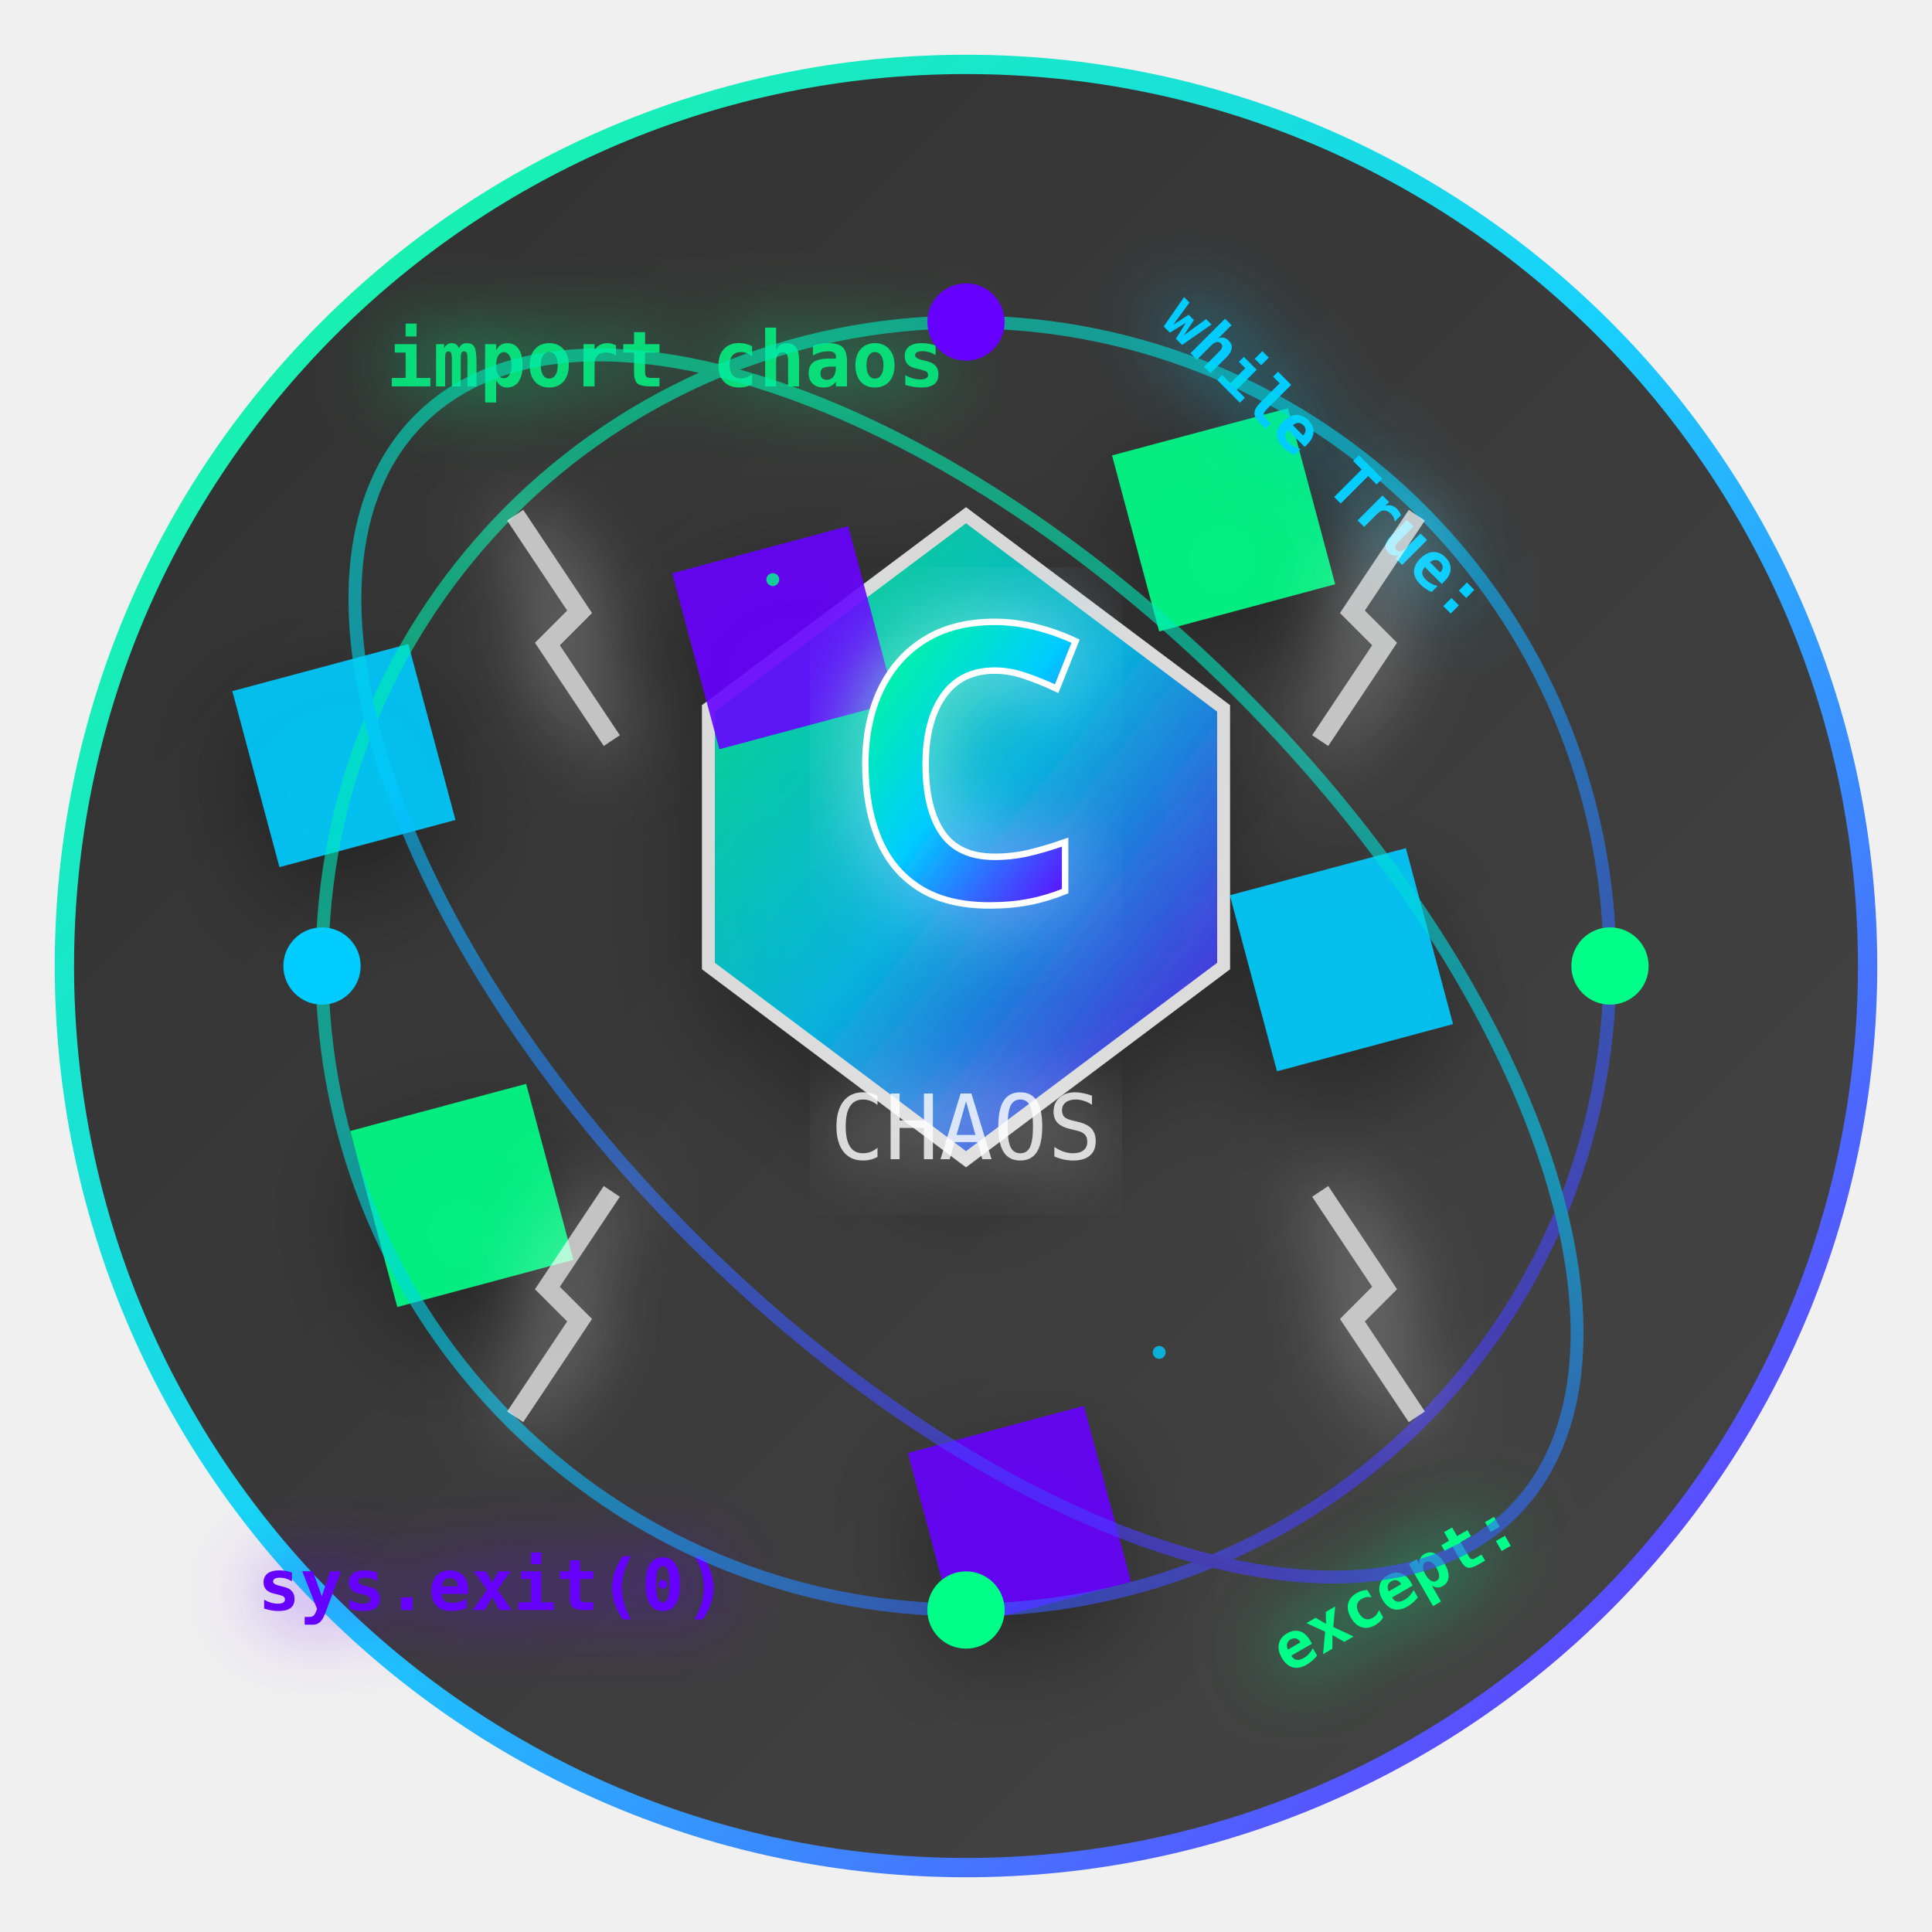
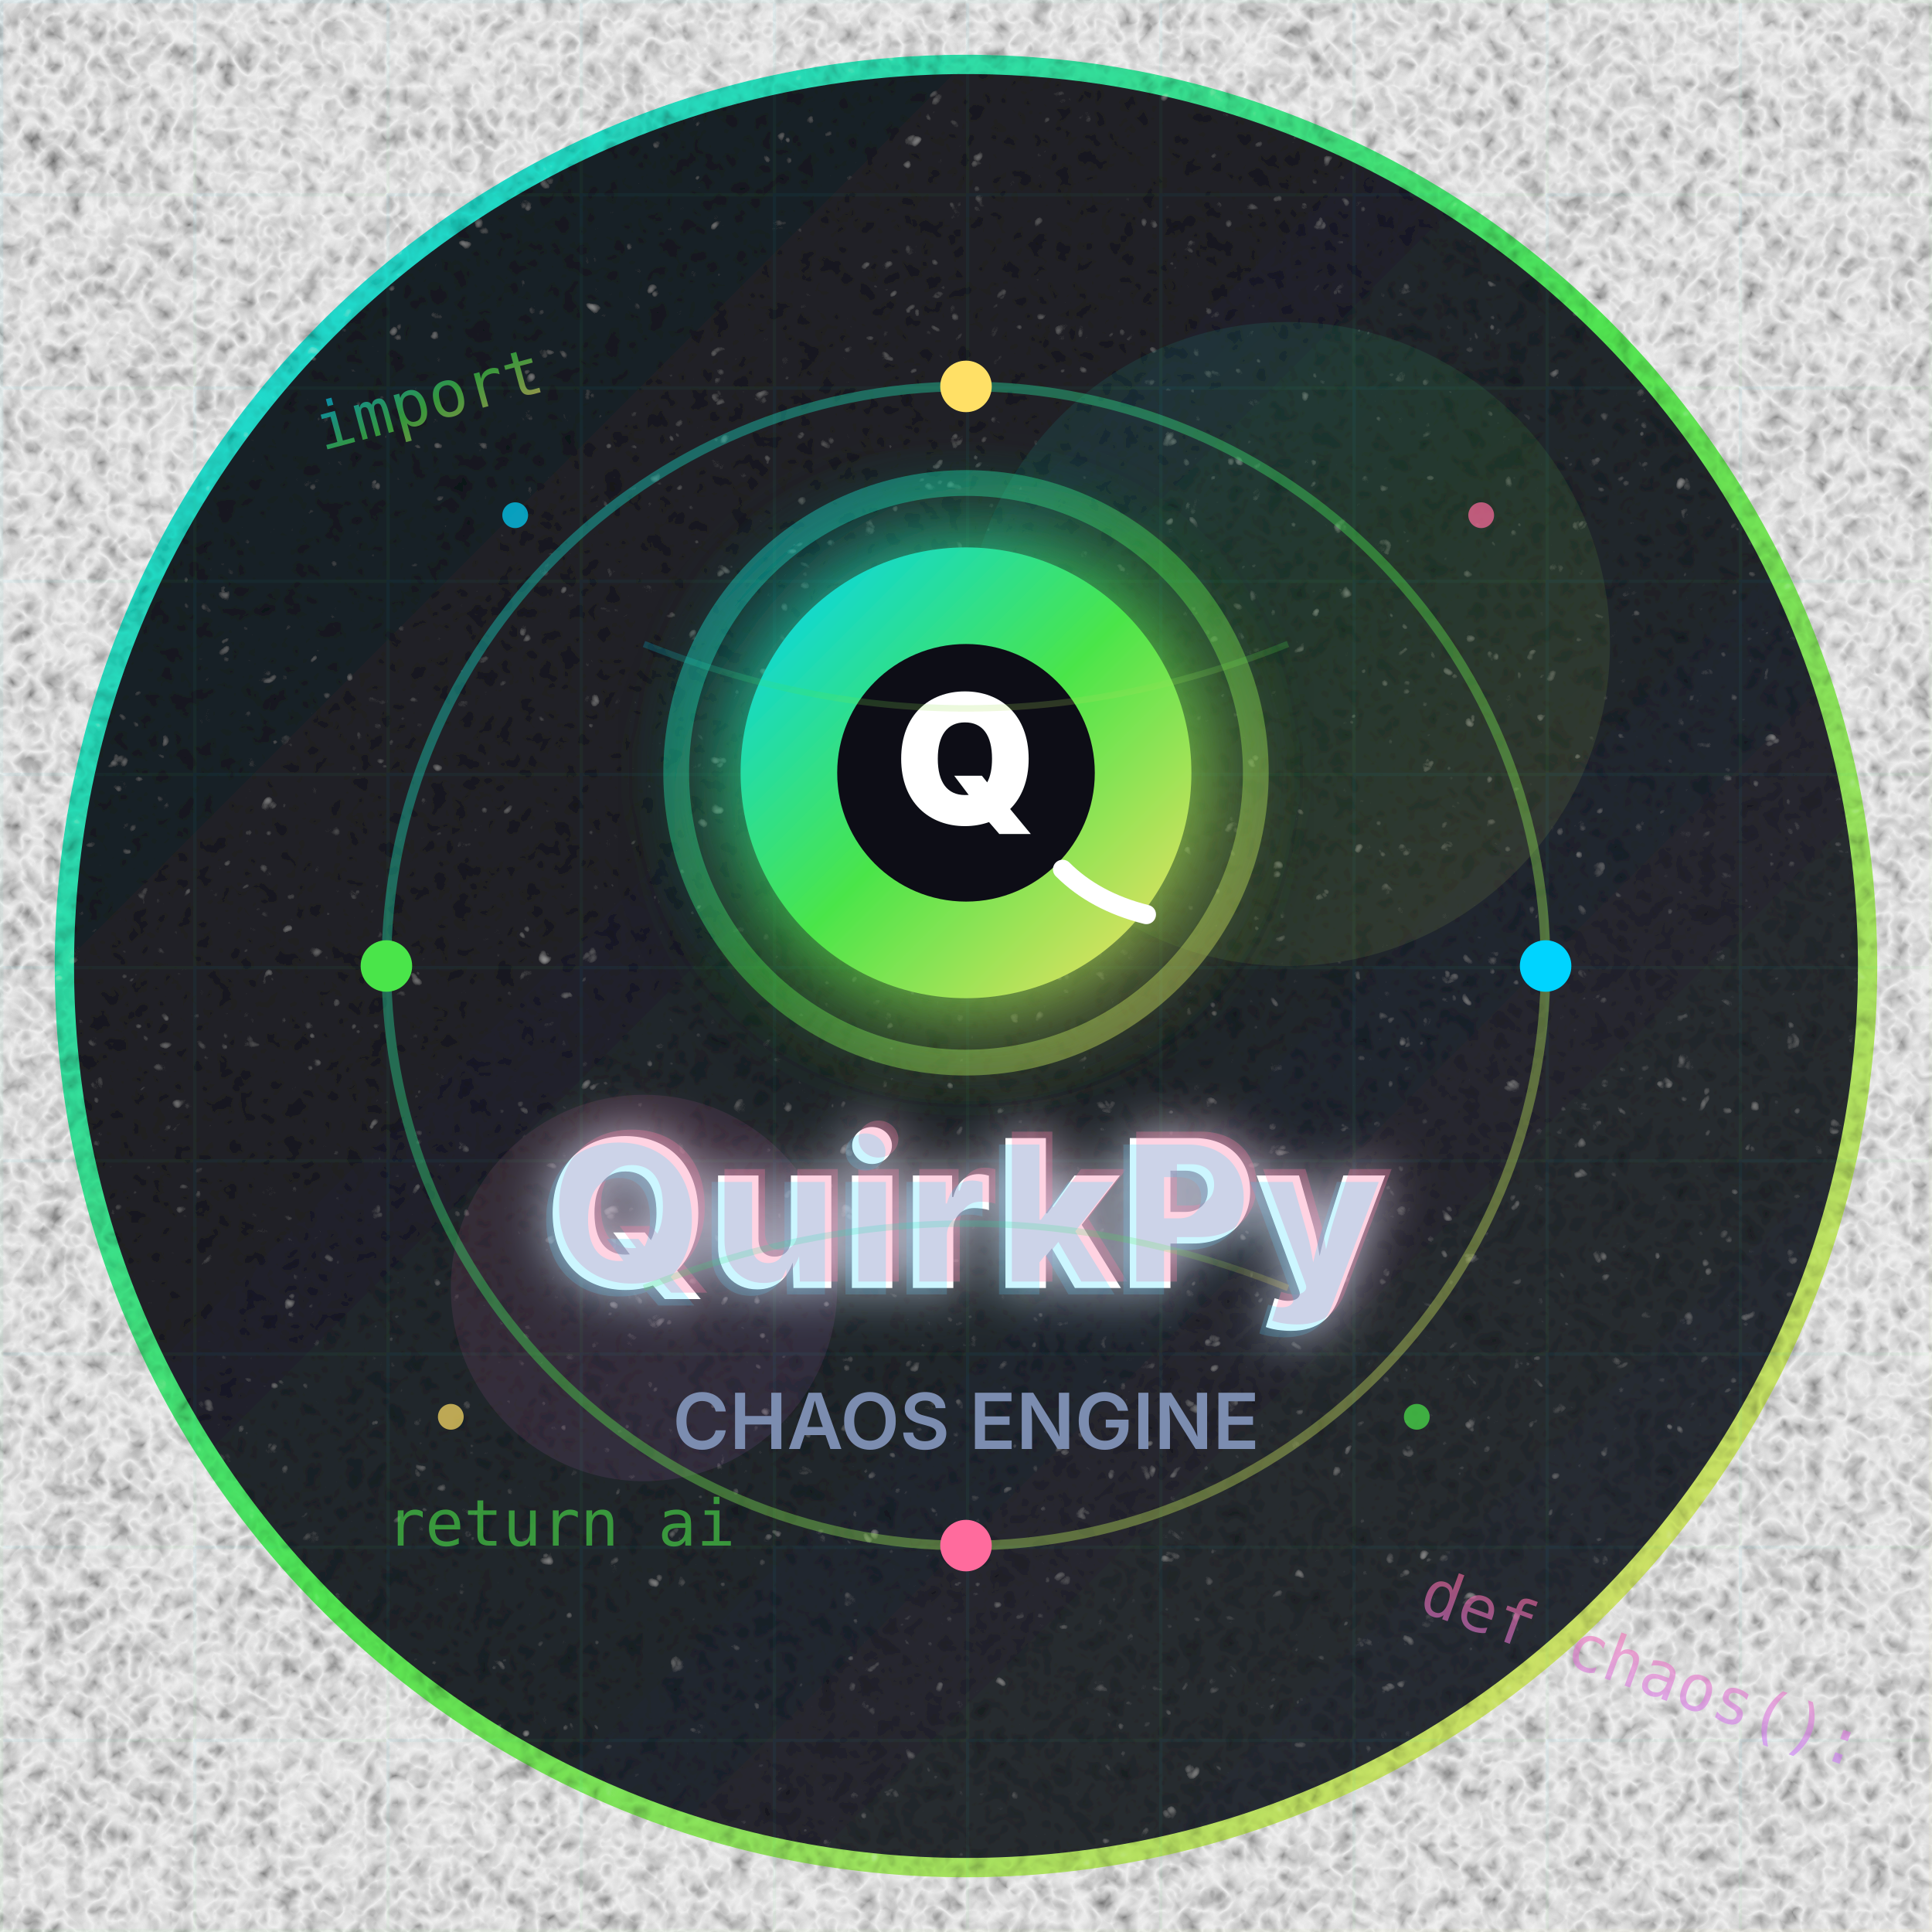
<svg xmlns="http://www.w3.org/2000/svg" width="300" height="300" viewBox="0 0 300 300">
  <defs>
-     <linearGradient id="electric" x1="0%" y1="0%" x2="100%" y2="100%">
-       <stop offset="0%" style="stop-color:#00ff88" />
-       <stop offset="50%" style="stop-color:#00ccff" />
-       <stop offset="100%" style="stop-color:#6600ff" />
+     <linearGradient id="quirkGradient" x1="0%" y1="0%" x2="100%" y2="100%">
+       <stop offset="0%" stop-color="#00D4FF" />
+       <stop offset="50%" stop-color="#4AE54A" />
+       <stop offset="100%" stop-color="#FFE066" />
    </linearGradient>
-     <linearGradient id="dark" x1="0%" y1="0%" x2="100%" y2="100%">
-       <stop offset="0%" style="stop-color:#1a1a1a" />
-       <stop offset="100%" style="stop-color:#333333" />
+     <linearGradient id="darkBg" x1="0%" y1="0%" x2="100%" y2="100%">
+       <stop offset="0%" stop-color="#0D1117" />
+       <stop offset="50%" stop-color="#161B22" />
+       <stop offset="100%" stop-color="#21262D" />
    </linearGradient>
-     <filter id="neonGlow">
-       <feGaussianBlur stdDeviation="6" result="coloredBlur" />
+     <linearGradient id="accentGradient" x1="0%" y1="0%" x2="100%" y2="100%">
+       <stop offset="0%" stop-color="#FF6B9D" />
+       <stop offset="100%" stop-color="#C77DFF" />
+     </linearGradient>
+     <filter id="strongGlow" x="-50%" y="-50%" width="200%" height="200%">
+       <feGaussianBlur stdDeviation="8" result="coloredBlur" />
      <feMerge>
        <feMergeNode in="coloredBlur" />
        <feMergeNode in="SourceGraphic" />
      </feMerge>
    </filter>
-     <filter id="strongShadow">
-       <feDropShadow dx="0" dy="6" stdDeviation="8" flood-color="#000000" flood-opacity="0.4" />
+     <filter id="textGlow" x="-50%" y="-50%" width="200%" height="200%">
+       <feGaussianBlur stdDeviation="4" result="coloredBlur" />
+       <feMerge>
+         <feMergeNode in="coloredBlur" />
+         <feMergeNode in="SourceGraphic" />
+       </feMerge>
+     </filter>
+     <filter id="dropShadow">
+       <feDropShadow dx="0" dy="4" stdDeviation="6" flood-color="#000000" flood-opacity="0.5" />
+     </filter>
+     <filter id="noise">
+       <feTurbulence baseFrequency="0.3" numOctaves="2" stitchTiles="stitch" result="noise" />
+       <feColorMatrix in="noise" type="saturate" values="0" result="monoNoise" />
+       <feBlend in="SourceGraphic" in2="monoNoise" mode="overlay" opacity="0.1" />
    </filter>
  </defs>
-   <circle cx="150" cy="150" r="140" fill="url(#dark)" stroke="url(#electric)" stroke-width="3" opacity="0.9" />
-   <g filter="url(#strongShadow)">
-     <polygon points="150,80 190,110 190,150 150,180 110,150 110,110" fill="url(#electric)" opacity="0.8" stroke="#ffffff" stroke-width="2">
-       <animateTransform attributeName="transform" type="rotate" values="0 150 130; 360 150 130" dur="20s" repeatCount="indefinite" />
-     </polygon>
-     <g transform="rotate(30 150 150)">
-       <polygon points="150,50 170,70 150,90 130,70" fill="#00ff88" opacity="0.9" />
-       <polygon points="200,100 220,120 200,140 180,120" fill="#00ccff" opacity="0.9" />
-       <polygon points="200,200 220,220 200,240 180,220" fill="#6600ff" opacity="0.9" />
-       <polygon points="100,200 120,220 100,240 80,220" fill="#00ff88" opacity="0.9" />
-       <polygon points="50,150 70,170 50,190 30,170" fill="#00ccff" opacity="0.9" />
-       <polygon points="100,100 120,120 100,140 80,120" fill="#6600ff" opacity="0.9" />
-     </g>
+   <circle cx="150" cy="150" r="140" fill="url(#darkBg)" stroke="url(#quirkGradient)" stroke-width="3" opacity="0.95" filter="url(#noise)" />
+   <g opacity="0.1">
+     <circle cx="200" cy="100" r="50" fill="url(#quirkGradient)" />
+     <circle cx="100" cy="200" r="30" fill="url(#accentGradient)" />
  </g>
-   <g font-family="JetBrains Mono, monospace" font-weight="bold" filter="url(#neonGlow)">
-     <text x="60" y="60" font-size="12" fill="#00ff88" opacity="0.8">
-       import chaos
-       <animate attributeName="opacity" values="0.8;0.3;0.8" dur="3s" repeatCount="indefinite" />
+   <g opacity="0.05" stroke="url(#quirkGradient)" stroke-width="1">
+     <defs>
+       <pattern id="logoGrid" width="30" height="30" patternUnits="userSpaceOnUse">
+         <path d="M 30 0 L 0 0 0 30" fill="none" />
+       </pattern>
+     </defs>
+     <rect width="100%" height="100%" fill="url(#logoGrid)" />
+   </g>
+   <g transform="translate(150,120)" filter="url(#dropShadow)">
+     <circle cx="0" cy="0" r="45" fill="none" stroke="url(#quirkGradient)" stroke-width="4" opacity="0.4" />
+     <circle cx="0" cy="0" r="35" fill="url(#quirkGradient)" filter="url(#strongGlow)" />
+     <circle cx="0" cy="0" r="20" fill="#0D1117" />
+     <text x="0" y="8" text-anchor="middle" font-family="Inter, sans-serif" font-size="28" font-weight="900" fill="#FFFFFF">Q</text>
+     <path d="M15,15 Q20,20 28,22" stroke="#FFFFFF" stroke-width="3" stroke-linecap="round" fill="none" />
+   </g>
+   <g transform="translate(150,200)" text-anchor="middle" filter="url(#textGlow)">
+     <text x="0" y="0" font-family="Inter, sans-serif" font-size="32" font-weight="900" fill="#FFFFFF">
+       QuirkPy
    </text>
-     <text x="180" y="50" font-size="10" fill="#00ccff" transform="rotate(45 180 50)">
-       while True:
-       <animate attributeName="opacity" values="0.5;1;0.5" dur="4s" repeatCount="indefinite" />
+     <text x="1" y="-1" font-family="Inter, sans-serif" font-size="32" font-weight="900" fill="#FF6B9D" opacity="0.3">
+       QuirkPy
    </text>
-     <text x="40" y="250" font-size="11" fill="#6600ff">
-       sys.exit(0)
-       <animate attributeName="opacity" values="0.6;0.2;0.6" dur="5s" repeatCount="indefinite" />
-     </text>
-     <text x="200" y="260" font-size="10" fill="#00ff88" transform="rotate(-30 200 260)">
-       except:
-       <animate attributeName="opacity" values="0.4;0.9;0.4" dur="3.5s" repeatCount="indefinite" />
+     <text x="-1" y="1" font-family="Inter, sans-serif" font-size="32" font-weight="900" fill="#00D4FF" opacity="0.2">
+       QuirkPy
    </text>
  </g>
-   <g text-anchor="middle" filter="url(#neonGlow)">
-     <text x="150" y="140" font-family="Arial Black, sans-serif" font-size="60" font-weight="900" fill="url(#electric)" stroke="#ffffff" stroke-width="1">
-       C
-     </text>
-     <text x="150" y="180" font-family="JetBrains Mono, monospace" font-size="14" fill="#ffffff" opacity="0.8">
-       CHAOS
+   <g transform="translate(150,225)" text-anchor="middle">
+     <text x="0" y="0" font-family="Inter, sans-serif" font-size="12" font-weight="600" fill="#7C8DB0">
+       CHAOS ENGINE
    </text>
  </g>
-   <g stroke="url(#electric)" stroke-width="2" fill="none" opacity="0.6">
-     <circle cx="150" cy="150" r="100">
-       <animate attributeName="stroke-dasharray" values="0,628;314,314;628,0" dur="6s" repeatCount="indefinite" />
+   <g font-family="JetBrains Mono, monospace" font-size="10" opacity="0.6">
+     <text x="50" y="70" fill="url(#quirkGradient)" transform="rotate(-15 50 70)">
+       import
+       <animate attributeName="opacity" values="0.6;0.3;0.6" dur="4s" repeatCount="indefinite" />
+     </text>
+     <text x="220" y="250" fill="url(#accentGradient)" transform="rotate(20 220 250)">
+       def chaos():
+       <animate attributeName="opacity" values="0.4;0.8;0.4" dur="5s" repeatCount="indefinite" />
+     </text>
+     <text x="60" y="240" fill="#4AE54A">
+       return ai
+       <animate attributeName="opacity" values="0.5;0.2;0.5" dur="6s" repeatCount="indefinite" />
+     </text>
+   </g>
+   <g opacity="0.7">
+     <circle cx="80" cy="80" r="2" fill="#00D4FF">
+       <animate attributeName="cy" values="80;75;80" dur="3s" repeatCount="indefinite" />
    </circle>
-     <ellipse cx="150" cy="150" rx="120" ry="60" transform="rotate(45 150 150)">
-       <animate attributeName="stroke-dasharray" values="628,0;314,314;0,628" dur="8s" repeatCount="indefinite" />
-     </ellipse>
+     <circle cx="220" cy="220" r="2" fill="#4AE54A">
+       <animate attributeName="cx" values="220;225;220" dur="4s" repeatCount="indefinite" />
+     </circle>
+     <circle cx="70" cy="220" r="2" fill="#FFE066">
+       <animate attributeName="cy" values="220;215;220" dur="3.5s" repeatCount="indefinite" />
+     </circle>
+     <circle cx="230" cy="80" r="2" fill="#FF6B9D">
+       <animate attributeName="cx" values="230;235;230" dur="2.8s" repeatCount="indefinite" />
+     </circle>
+   </g>
+   <g stroke="url(#quirkGradient)" stroke-width="1.5" fill="none" opacity="0.4">
+     <circle cx="150" cy="150" r="90">
+       <animate attributeName="stroke-dasharray" values="0,565;282,283;565,0" dur="8s" repeatCount="indefinite" />
+     </circle>
  </g>
  <g>
-     <circle cx="250" cy="150" r="6" fill="#00ff88">
-       <animate attributeName="r" values="6;12;6" dur="2s" repeatCount="indefinite" />
-       <animate attributeName="opacity" values="1;0.3;1" dur="2s" repeatCount="indefinite" />
+     <circle cx="240" cy="150" r="4" fill="#00D4FF">
+       <animate attributeName="r" values="4;7;4" dur="2.5s" repeatCount="indefinite" />
+       <animate attributeName="opacity" values="1;0.4;1" dur="2.5s" repeatCount="indefinite" />
    </circle>
-     <circle cx="50" cy="150" r="6" fill="#00ccff">
-       <animate attributeName="r" values="6;12;6" dur="2.5s" repeatCount="indefinite" />
-       <animate attributeName="opacity" values="1;0.3;1" dur="2.5s" repeatCount="indefinite" />
+     <circle cx="60" cy="150" r="4" fill="#4AE54A">
+       <animate attributeName="r" values="4;7;4" dur="3s" repeatCount="indefinite" />
+       <animate attributeName="opacity" values="1;0.4;1" dur="3s" repeatCount="indefinite" />
    </circle>
-     <circle cx="150" cy="50" r="6" fill="#6600ff">
-       <animate attributeName="r" values="6;12;6" dur="3s" repeatCount="indefinite" />
-       <animate attributeName="opacity" values="1;0.3;1" dur="3s" repeatCount="indefinite" />
+     <circle cx="150" cy="60" r="4" fill="#FFE066">
+       <animate attributeName="r" values="4;7;4" dur="2.8s" repeatCount="indefinite" />
+       <animate attributeName="opacity" values="1;0.4;1" dur="2.8s" repeatCount="indefinite" />
    </circle>
-     <circle cx="150" cy="250" r="6" fill="#00ff88">
-       <animate attributeName="r" values="6;12;6" dur="2.2s" repeatCount="indefinite" />
-       <animate attributeName="opacity" values="1;0.3;1" dur="2.2s" repeatCount="indefinite" />
+     <circle cx="150" cy="240" r="4" fill="#FF6B9D">
+       <animate attributeName="r" values="4;7;4" dur="3.2s" repeatCount="indefinite" />
+       <animate attributeName="opacity" values="1;0.4;1" dur="3.2s" repeatCount="indefinite" />
    </circle>
  </g>
-   <g stroke="#ffffff" stroke-width="3" fill="none" opacity="0.7" filter="url(#neonGlow)">
-     <path d="M 80 80 L 90 95 L 85 100 L 95 115">
-       <animate attributeName="opacity" values="0;1;0" dur="0.3s" begin="0s" repeatCount="indefinite" />
+   <g opacity="0.2" stroke="url(#quirkGradient)" stroke-width="1" fill="none">
+     <path d="M 100 100 Q 150 120 200 100">
+       <animate attributeName="d" values="M 100 100 Q 150 120 200 100;M 100 100 Q 150 110 200 100;M 100 100 Q 150 120 200 100" dur="6s" repeatCount="indefinite" />
    </path>
-     <path d="M 220 220 L 210 205 L 215 200 L 205 185">
-       <animate attributeName="opacity" values="0;1;0" dur="0.4s" begin="1s" repeatCount="indefinite" />
-     </path>
-     <path d="M 220 80 L 210 95 L 215 100 L 205 115">
-       <animate attributeName="opacity" values="0;1;0" dur="0.35s" begin="2s" repeatCount="indefinite" />
-     </path>
-     <path d="M 80 220 L 90 205 L 85 200 L 95 185">
-       <animate attributeName="opacity" values="0;1;0" dur="0.25s" begin="0.5s" repeatCount="indefinite" />
+     <path d="M 100 200 Q 150 180 200 200">
+       <animate attributeName="d" values="M 100 200 Q 150 180 200 200;M 100 200 Q 150 190 200 200;M 100 200 Q 150 180 200 200" dur="8s" repeatCount="indefinite" />
    </path>
  </g>
-   <g opacity="0.8">
-     <circle cx="120" cy="90" r="1" fill="#00ff88">
-       <animateMotion dur="4s" repeatCount="indefinite">
-         <mpath href="#orbit1" />
-       </animateMotion>
-     </circle>
-     <circle cx="180" cy="210" r="1" fill="#00ccff">
-       <animateMotion dur="5s" repeatCount="indefinite">
-         <mpath href="#orbit2" />
-       </animateMotion>
-     </circle>
-   </g>
-   <defs>
-     <path id="orbit1" d="M 120,90 A 30,30 0 1,1 119,90" />
-     <path id="orbit2" d="M 180,210 A 25,25 0 1,0 179,210" />
-   </defs>
</svg>
